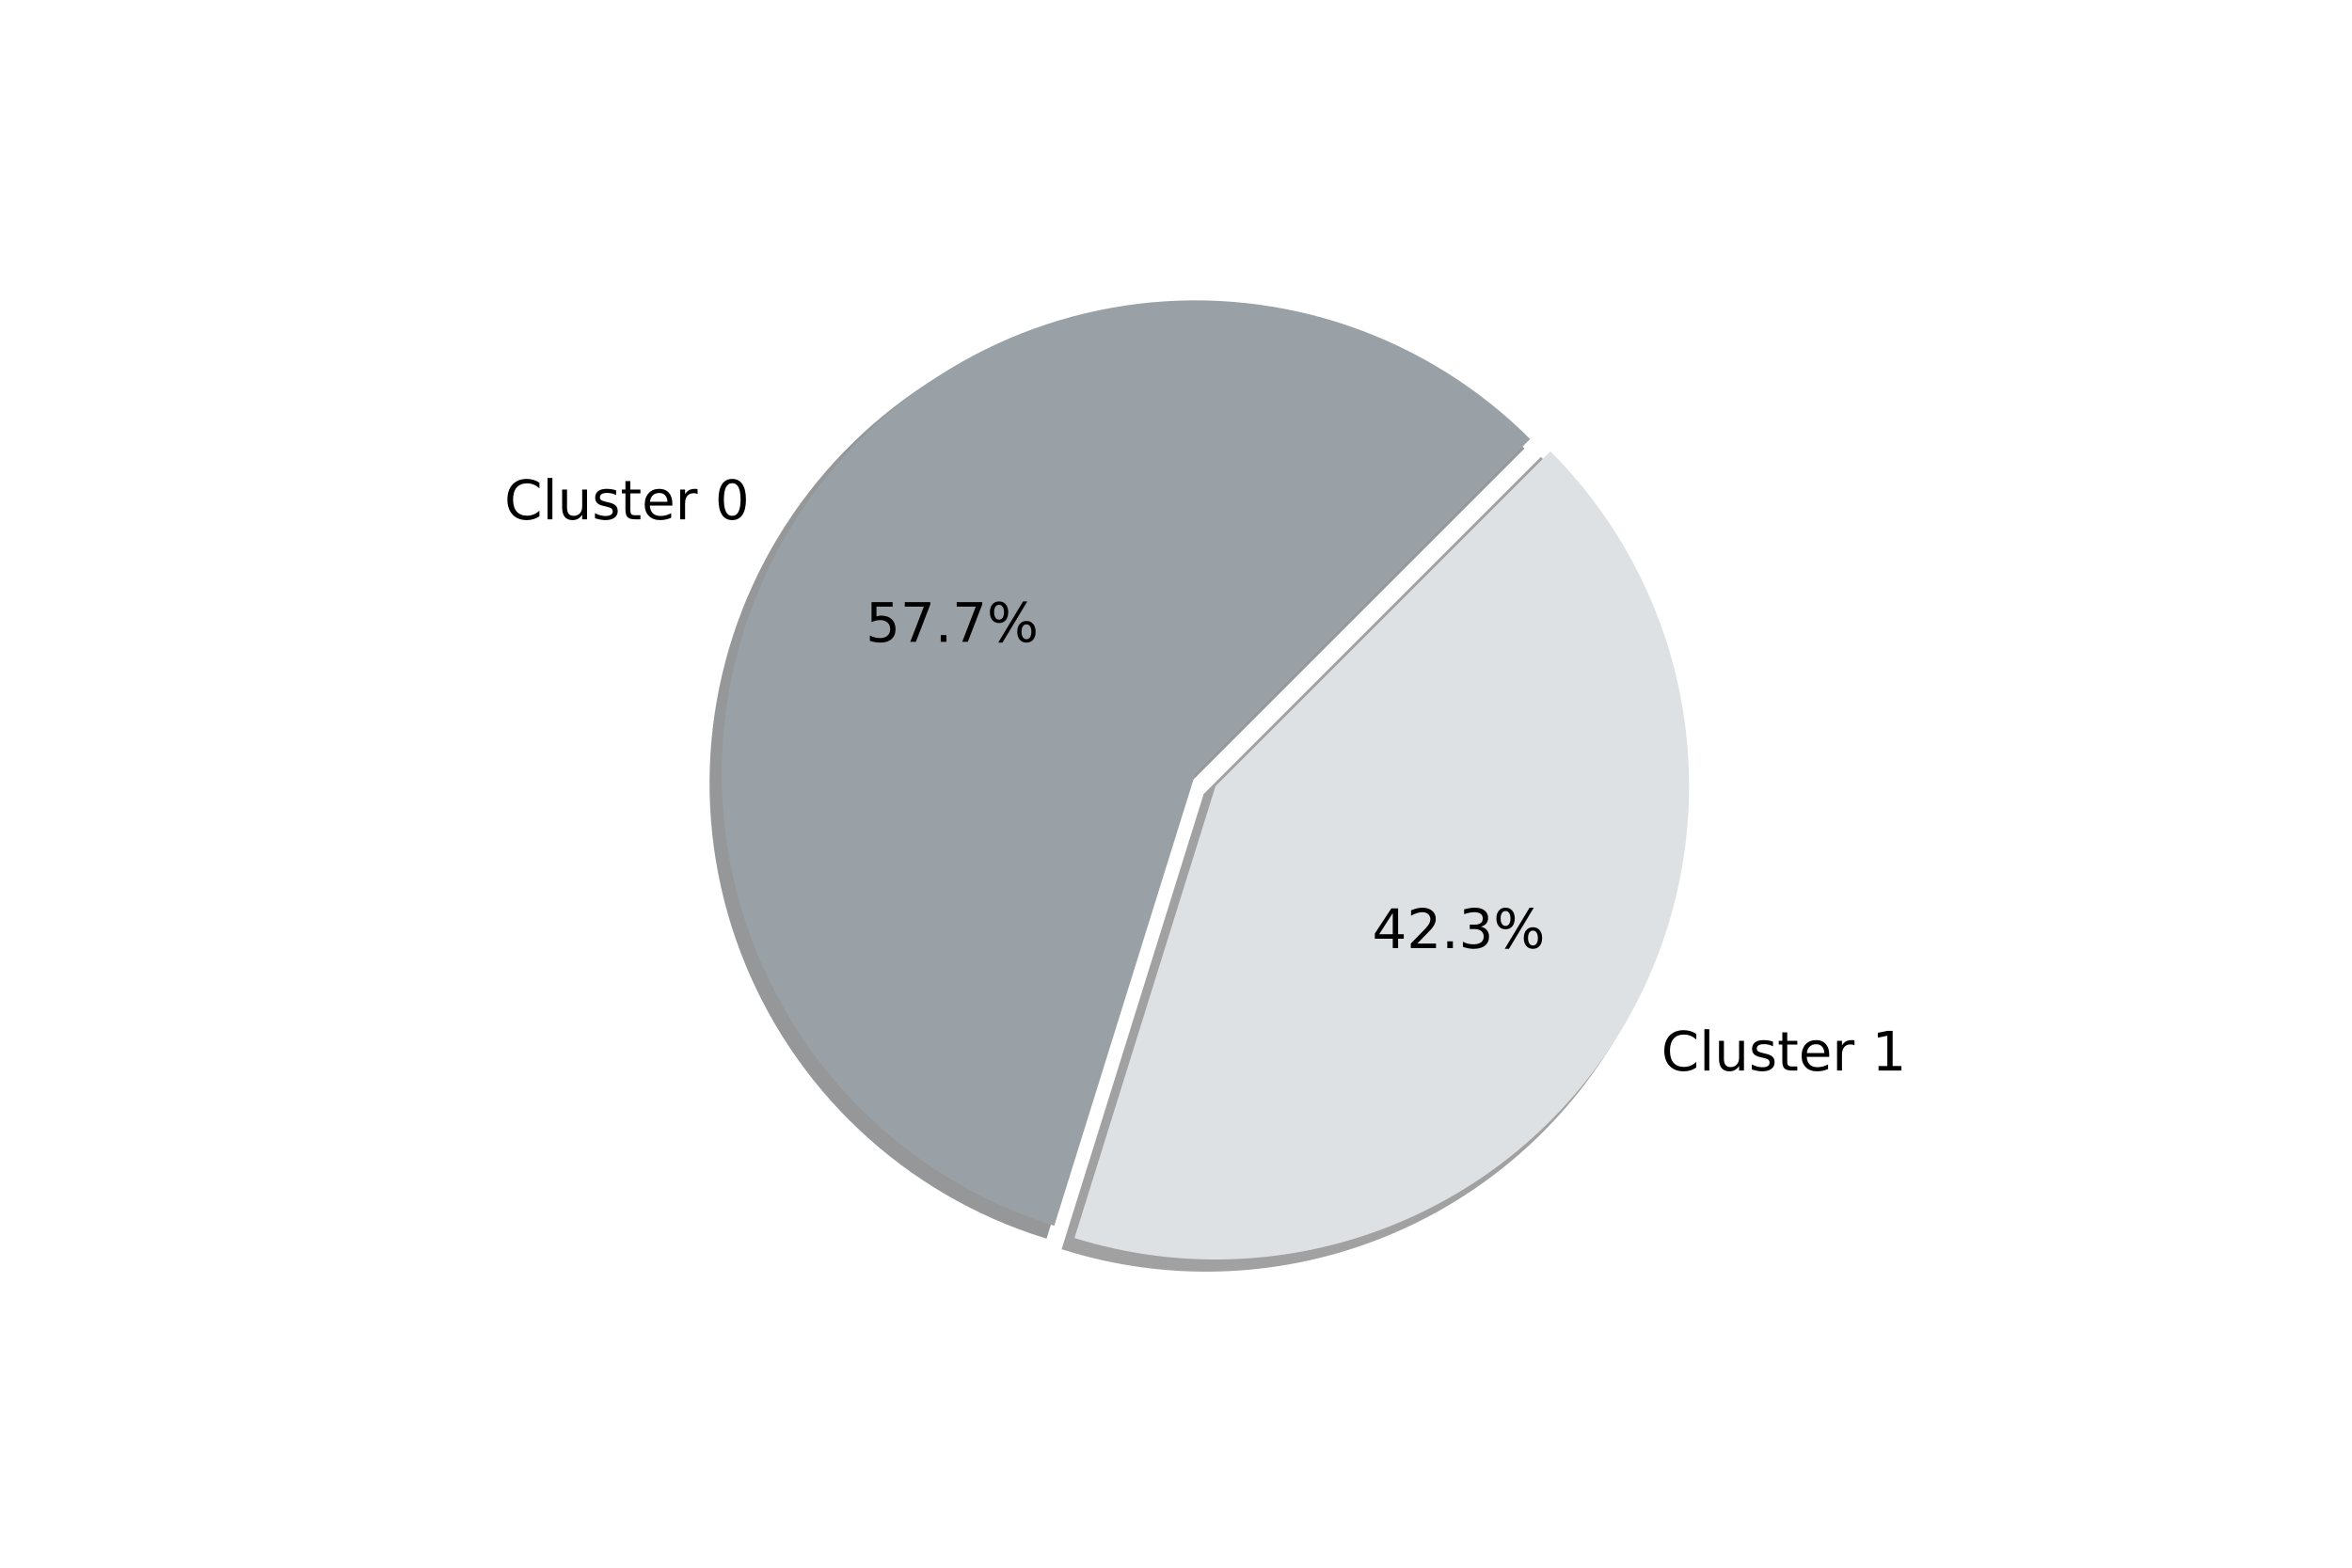
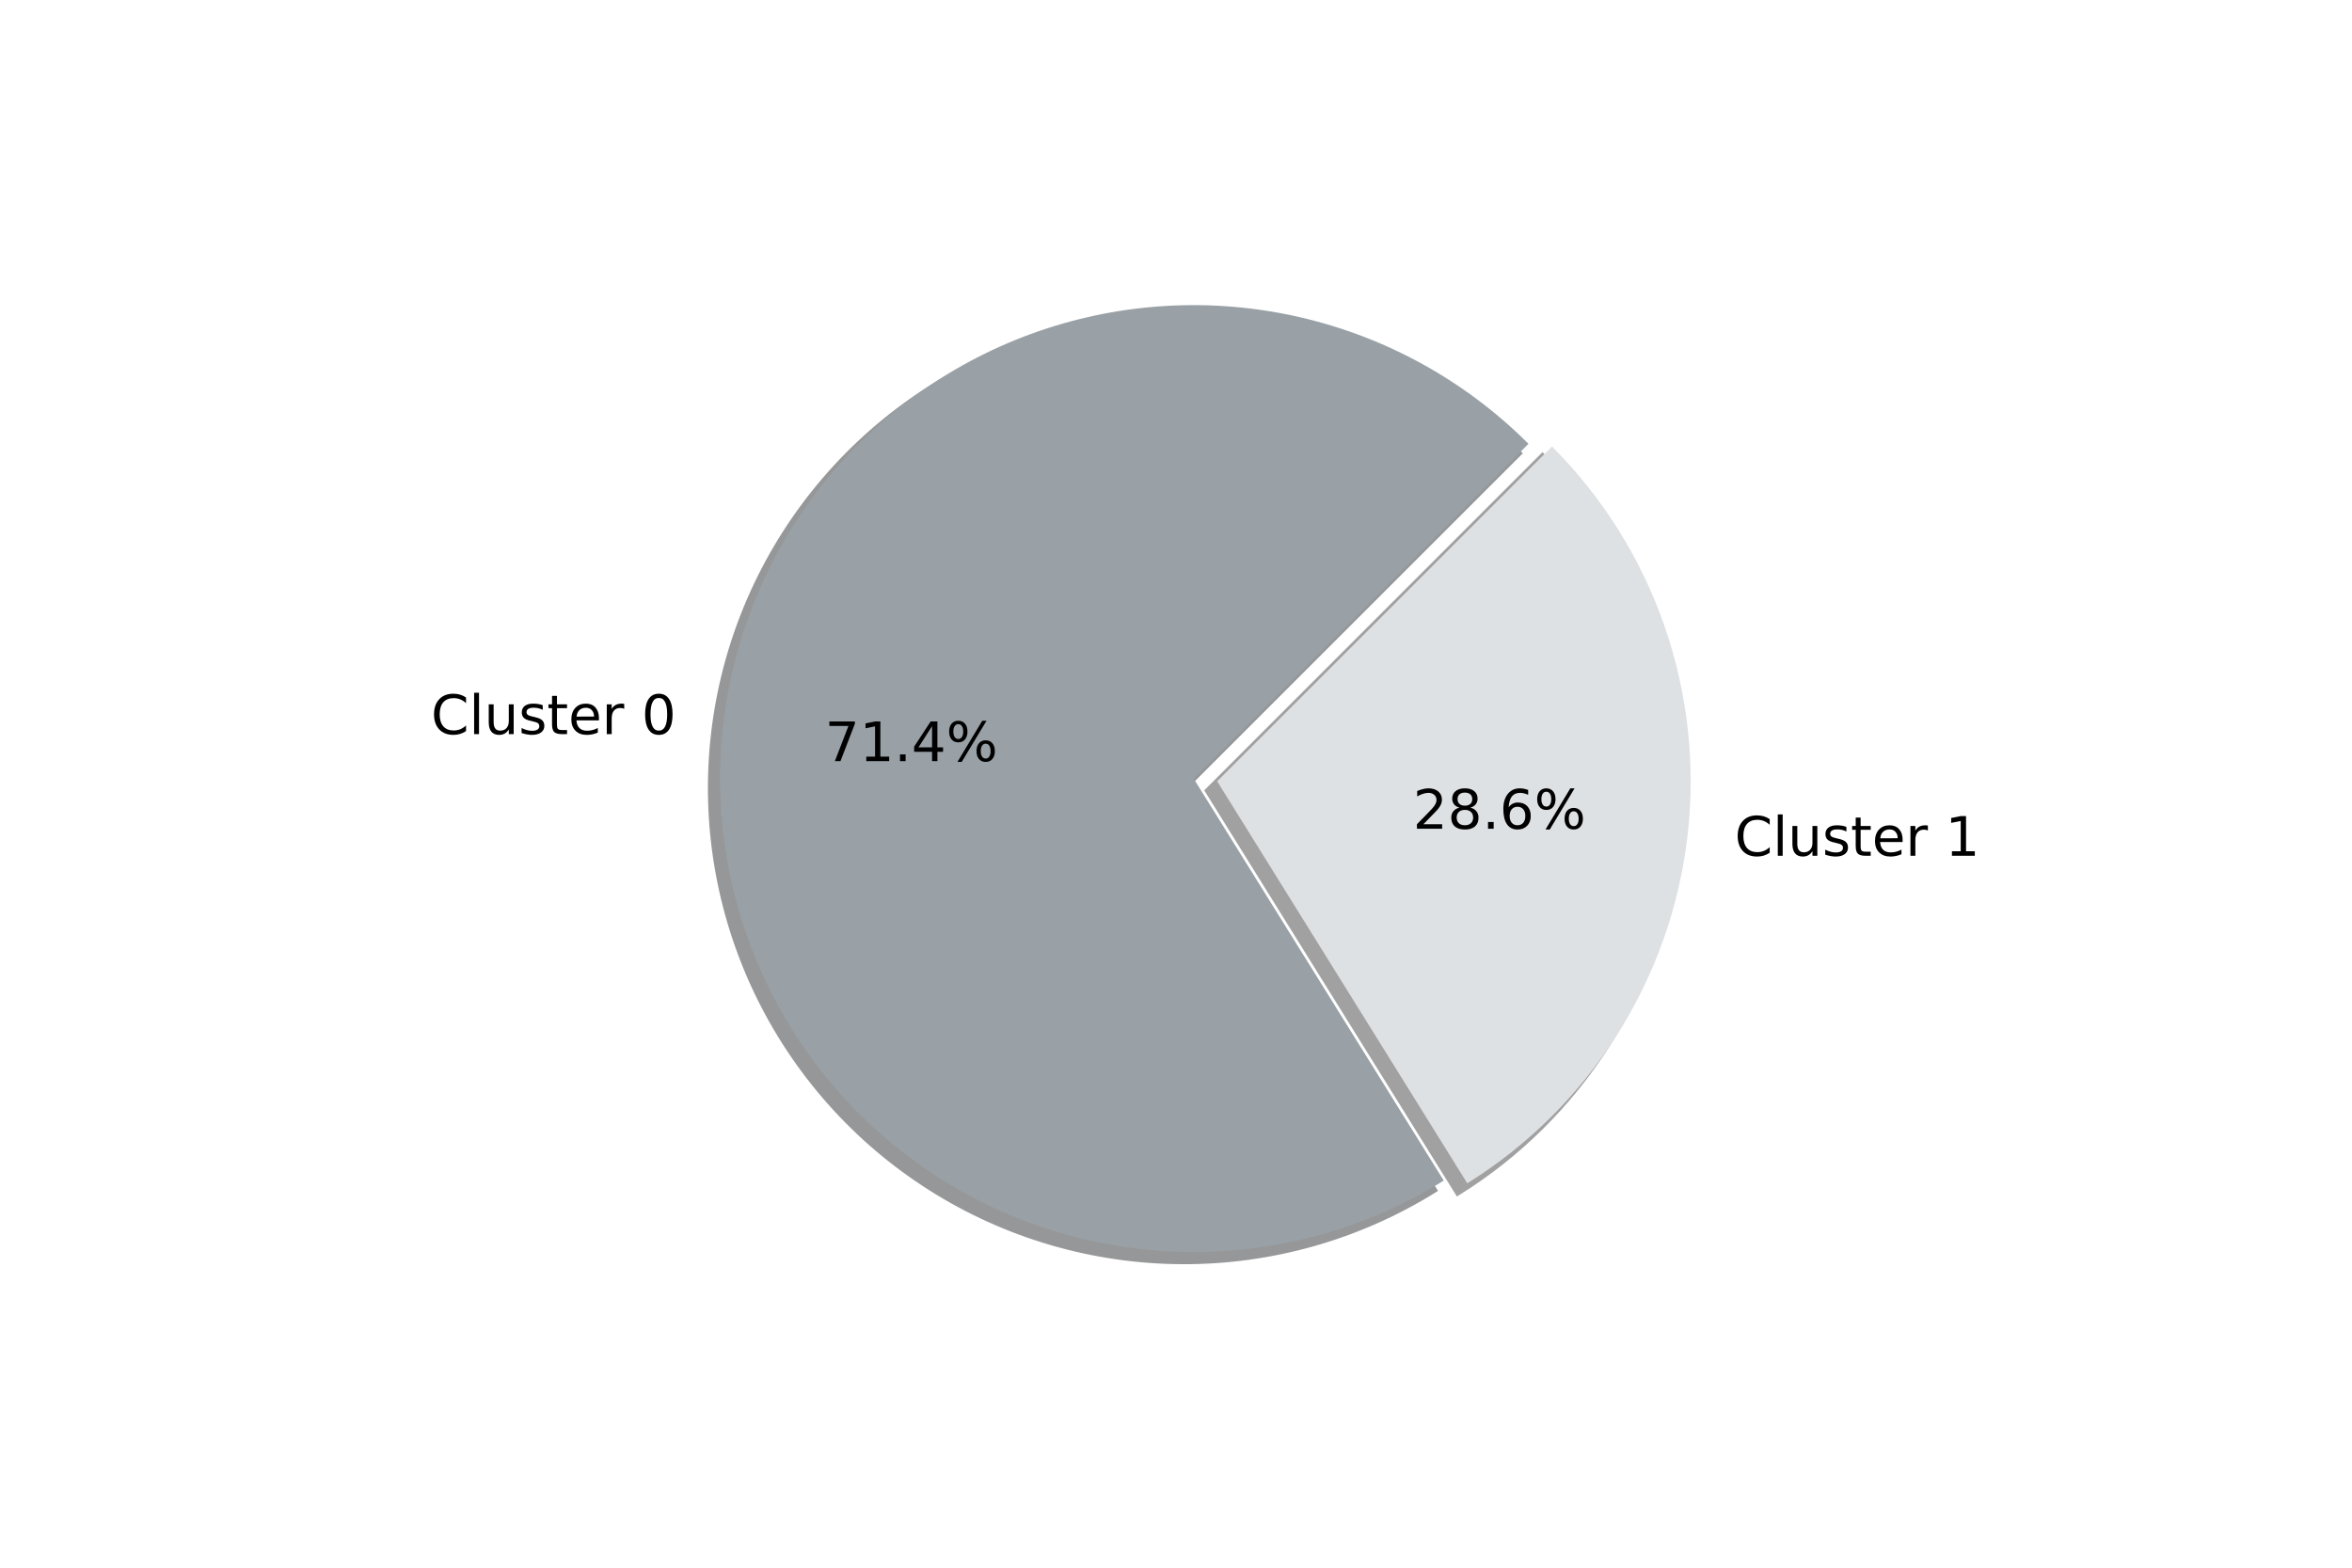
<svg xmlns="http://www.w3.org/2000/svg" xmlns:xlink="http://www.w3.org/1999/xlink" height="288pt" version="1.1" viewBox="0 0 432 288" width="432pt">
  <defs>
    <style type="text/css">*{stroke-linecap:butt;stroke-linejoin:round;}</style>
  </defs>
  <g id="figure_1">
    <g id="patch_1">
      <path d="M 0 288  L 432 288  L 432 0  L 0 0  z " style="fill:none;" />
    </g>
    <g id="axes_1">
      <g id="patch_2">
-         <path d="M 279.301 82.393  C 269.973 73.065 258.645 65.981 246.175 61.677  C 233.705 57.373 220.418 55.963 207.323 57.552  C 194.228 59.141 181.664 63.688 170.585 70.849  C 159.507 78.01 150.201 87.598 143.375 98.886  C 136.548 110.174 132.379 122.868 131.182 136.006  C 129.986 149.143 131.794 162.381 136.468 174.717  C 141.143 187.052 148.564 198.164 158.166 207.208  C 167.769 216.253 179.304 222.995 191.897 226.924  L 217.8 143.894  L 279.301 82.393  z " style="fill:#2e3032;opacity:0.5;stroke:#2e3032;stroke-linejoin:miter;" />
+         <path d="M 279.002 83.27  C 267.438 71.706 252.844 63.635 236.902 59.987  C 220.961 56.339 204.309 57.26 188.867 62.643  C 173.425 68.027 159.81 77.659 149.592 90.427  C 139.374 103.195 132.961 118.59 131.093 134.837  C 129.226 151.084 131.977 167.532 139.031 182.286  C 146.085 197.041 157.159 209.51 170.976 218.258  C 184.793 227.006 200.802 231.682 217.155 231.746  C 233.509 231.811 249.554 227.263 263.44 218.625  L 217.5 144.771  L 279.002 83.27  z " style="fill:#2e3032;opacity:0.5;stroke:#2e3032;stroke-linejoin:miter;" />
      </g>
      <g id="patch_3">
-         <path d="M 195.619 229.174  C 214.181 234.965 234.16 234.367 252.343 227.476  C 270.527 220.585 285.884 207.792 295.946 191.153  C 306.009 174.514 310.206 154.971 307.864 135.668  C 305.522 116.364 296.772 98.393 283.022 84.643  L 221.521 146.145  L 195.619 229.174  z " style="fill:#434444;opacity:0.5;stroke:#434444;stroke-linejoin:miter;" />
+         <path d="M 267.76 219.122  C 278.883 212.203 288.301 202.86 295.308 191.792  C 302.314 180.724 306.731 168.215 308.227 155.202  C 309.724 142.188 308.261 129.004 303.948 116.635  C 299.636 104.266 292.585 93.029 283.322 83.767  L 221.821 145.268  L 267.76 219.122  z " style="fill:#434444;opacity:0.5;stroke:#434444;stroke-linejoin:miter;" />
      </g>
      <g id="patch_4">
-         <path d="M 281.041 80.653  C 271.713 71.326 260.384 64.241 247.915 59.938  C 235.445 55.634 222.158 54.223 209.063 55.812  C 195.967 57.401 183.403 61.949 172.325 69.11  C 161.246 76.271 151.94 85.859 145.114 97.147  C 138.288 108.435 134.118 121.129 132.922 134.266  C 131.725 147.403 133.533 160.642 138.208 172.977  C 142.883 185.312 150.303 196.424 159.906 205.469  C 169.508 214.513 181.044 221.256 193.637 225.184  L 219.539 142.155  L 281.041 80.653  z " style="fill:#99a1a6;" />
+         <path d="M 280.741 81.53  C 269.177 69.967 254.583 61.895 238.642 58.247  C 222.7 54.599 206.049 55.52 190.607 60.904  C 175.165 66.288 161.55 75.919 151.332 88.687  C 141.114 101.456 134.701 116.851 132.833 133.098  C 130.965 149.344 133.717 165.793 140.771 180.547  C 147.824 195.301 158.898 207.771 172.716 216.519  C 186.533 225.266 202.541 229.942 218.895 230.007  C 235.248 230.072 251.293 225.523 265.18 216.885  L 219.24 143.032  L 280.741 81.53  z " style="fill:#99a1a6;" />
      </g>
      <g id="patch_5">
-         <path d="M 197.358 227.435  C 215.921 233.226 235.9 232.628 254.083 225.737  C 272.266 218.846 287.623 206.052 297.686 189.413  C 307.748 172.774 311.946 153.232 309.603 133.928  C 307.261 114.625 298.512 96.654 284.762 82.904  L 223.261 144.405  L 197.358 227.435  z " style="fill:#dee1e3;" />
+         <path d="M 269.5 217.382  C 280.623 210.463 290.04 201.12 297.047 190.052  C 304.054 178.985 308.471 166.476 309.967 153.462  C 311.463 140.449 310 127.264 305.688 114.895  C 301.375 102.526 294.324 91.29 285.061 82.027  L 223.56 143.528  L 269.5 217.382  z " style="fill:#dee1e3;" />
      </g>
      <g id="matplotlib.axis_1" />
      <g id="matplotlib.axis_2" />
      <g id="text_1">
-         <g transform="translate(92.6389 95.40534)scale(0.1 -0.1)">
+         <g transform="translate(79.15952 134.8635)scale(0.1 -0.1)">
          <defs>
            <path d="M 64.406 67.281  L 64.406 56.891  Q 59.422 61.531 53.781 63.812  Q 48.141 66.109 41.797 66.109  Q 29.297 66.109 22.656 58.469  Q 16.016 50.828 16.016 36.375  Q 16.016 21.969 22.656 14.328  Q 29.297 6.688 41.797 6.688  Q 48.141 6.688 53.781 8.984  Q 59.422 11.281 64.406 15.922  L 64.406 5.609  Q 59.234 2.094 53.438 0.328  Q 47.656 -1.422 41.219 -1.422  Q 24.656 -1.422 15.125 8.703  Q 5.609 18.844 5.609 36.375  Q 5.609 53.953 15.125 64.078  Q 24.656 74.219 41.219 74.219  Q 47.75 74.219 53.531 72.484  Q 59.328 70.75 64.406 67.281  z " id="DejaVuSans-67" />
            <path d="M 9.422 75.984  L 18.406 75.984  L 18.406 0  L 9.422 0  z " id="DejaVuSans-108" />
            <path d="M 8.5 21.578  L 8.5 54.688  L 17.484 54.688  L 17.484 21.922  Q 17.484 14.156 20.5 10.266  Q 23.531 6.391 29.594 6.391  Q 36.859 6.391 41.078 11.031  Q 45.312 15.672 45.312 23.688  L 45.312 54.688  L 54.297 54.688  L 54.297 0  L 45.312 0  L 45.312 8.406  Q 42.047 3.422 37.719 1  Q 33.406 -1.422 27.688 -1.422  Q 18.266 -1.422 13.375 4.438  Q 8.5 10.297 8.5 21.578  z M 31.109 56  z " id="DejaVuSans-117" />
            <path d="M 44.281 53.078  L 44.281 44.578  Q 40.484 46.531 36.375 47.5  Q 32.281 48.484 27.875 48.484  Q 21.188 48.484 17.844 46.438  Q 14.5 44.391 14.5 40.281  Q 14.5 37.156 16.891 35.375  Q 19.281 33.594 26.516 31.984  L 29.594 31.297  Q 39.156 29.25 43.188 25.516  Q 47.219 21.781 47.219 15.094  Q 47.219 7.469 41.188 3.016  Q 35.156 -1.422 24.609 -1.422  Q 20.219 -1.422 15.453 -0.562  Q 10.688 0.297 5.422 2  L 5.422 11.281  Q 10.406 8.688 15.234 7.391  Q 20.062 6.109 24.812 6.109  Q 31.156 6.109 34.562 8.281  Q 37.984 10.453 37.984 14.406  Q 37.984 18.062 35.516 20.016  Q 33.062 21.969 24.703 23.781  L 21.578 24.516  Q 13.234 26.266 9.516 29.906  Q 5.812 33.547 5.812 39.891  Q 5.812 47.609 11.281 51.797  Q 16.75 56 26.812 56  Q 31.781 56 36.172 55.266  Q 40.578 54.547 44.281 53.078  z " id="DejaVuSans-115" />
            <path d="M 18.312 70.219  L 18.312 54.688  L 36.812 54.688  L 36.812 47.703  L 18.312 47.703  L 18.312 18.016  Q 18.312 11.328 20.141 9.422  Q 21.969 7.516 27.594 7.516  L 36.812 7.516  L 36.812 0  L 27.594 0  Q 17.188 0 13.234 3.875  Q 9.281 7.766 9.281 18.016  L 9.281 47.703  L 2.688 47.703  L 2.688 54.688  L 9.281 54.688  L 9.281 70.219  z " id="DejaVuSans-116" />
            <path d="M 56.203 29.594  L 56.203 25.203  L 14.891 25.203  Q 15.484 15.922 20.484 11.062  Q 25.484 6.203 34.422 6.203  Q 39.594 6.203 44.453 7.469  Q 49.312 8.734 54.109 11.281  L 54.109 2.781  Q 49.266 0.734 44.188 -0.344  Q 39.109 -1.422 33.891 -1.422  Q 20.797 -1.422 13.156 6.188  Q 5.516 13.812 5.516 26.812  Q 5.516 40.234 12.766 48.109  Q 20.016 56 32.328 56  Q 43.359 56 49.781 48.891  Q 56.203 41.797 56.203 29.594  z M 47.219 32.234  Q 47.125 39.594 43.094 43.984  Q 39.062 48.391 32.422 48.391  Q 24.906 48.391 20.391 44.141  Q 15.875 39.891 15.188 32.172  z " id="DejaVuSans-101" />
            <path d="M 41.109 46.297  Q 39.594 47.172 37.812 47.578  Q 36.031 48 33.891 48  Q 26.266 48 22.188 43.047  Q 18.109 38.094 18.109 28.812  L 18.109 0  L 9.078 0  L 9.078 54.688  L 18.109 54.688  L 18.109 46.188  Q 20.953 51.172 25.484 53.578  Q 30.031 56 36.531 56  Q 37.453 56 38.578 55.875  Q 39.703 55.766 41.062 55.516  z " id="DejaVuSans-114" />
            <path id="DejaVuSans-32" />
            <path d="M 31.781 66.406  Q 24.172 66.406 20.328 58.906  Q 16.5 51.422 16.5 36.375  Q 16.5 21.391 20.328 13.891  Q 24.172 6.391 31.781 6.391  Q 39.453 6.391 43.281 13.891  Q 47.125 21.391 47.125 36.375  Q 47.125 51.422 43.281 58.906  Q 39.453 66.406 31.781 66.406  z M 31.781 74.219  Q 44.047 74.219 50.516 64.516  Q 56.984 54.828 56.984 36.375  Q 56.984 17.969 50.516 8.266  Q 44.047 -1.422 31.781 -1.422  Q 19.531 -1.422 13.062 8.266  Q 6.594 17.969 6.594 36.375  Q 6.594 54.828 13.062 64.516  Q 19.531 74.219 31.781 74.219  z " id="DejaVuSans-48" />
          </defs>
          <use xlink:href="#DejaVuSans-67" />
          <use x="69.824" xlink:href="#DejaVuSans-108" />
          <use x="97.607" xlink:href="#DejaVuSans-117" />
          <use x="160.986" xlink:href="#DejaVuSans-115" />
          <use x="213.086" xlink:href="#DejaVuSans-116" />
          <use x="252.295" xlink:href="#DejaVuSans-101" />
          <use x="313.818" xlink:href="#DejaVuSans-114" />
          <use x="354.932" xlink:href="#DejaVuSans-32" />
          <use x="386.719" xlink:href="#DejaVuSans-48" />
        </g>
      </g>
      <g id="text_2">
-         <g transform="translate(159.0007 117.9094)scale(0.1 -0.1)">
+         <g transform="translate(151.5121 139.8306)scale(0.1 -0.1)">
          <defs>
-             <path d="M 10.797 72.906  L 49.516 72.906  L 49.516 64.594  L 19.828 64.594  L 19.828 46.734  Q 21.969 47.469 24.109 47.828  Q 26.266 48.188 28.422 48.188  Q 40.625 48.188 47.75 41.5  Q 54.891 34.812 54.891 23.391  Q 54.891 11.625 47.562 5.094  Q 40.234 -1.422 26.906 -1.422  Q 22.312 -1.422 17.547 -0.641  Q 12.797 0.141 7.719 1.703  L 7.719 11.625  Q 12.109 9.234 16.797 8.062  Q 21.484 6.891 26.703 6.891  Q 35.156 6.891 40.078 11.328  Q 45.016 15.766 45.016 23.391  Q 45.016 31 40.078 35.438  Q 35.156 39.891 26.703 39.891  Q 22.75 39.891 18.812 39.016  Q 14.891 38.141 10.797 36.281  z " id="DejaVuSans-53" />
            <path d="M 8.203 72.906  L 55.078 72.906  L 55.078 68.703  L 28.609 0  L 18.312 0  L 43.219 64.594  L 8.203 64.594  z " id="DejaVuSans-55" />
+             <path d="M 12.406 8.297  L 28.516 8.297  L 28.516 63.922  L 10.984 60.406  L 10.984 69.391  L 28.422 72.906  L 38.281 72.906  L 38.281 8.297  L 54.391 8.297  L 54.391 0  L 12.406 0  z " id="DejaVuSans-49" />
            <path d="M 10.688 12.406  L 21 12.406  L 21 0  L 10.688 0  z " id="DejaVuSans-46" />
+             <path d="M 37.797 64.312  L 12.891 25.391  L 37.797 25.391  z M 35.203 72.906  L 47.609 72.906  L 47.609 25.391  L 58.016 25.391  L 58.016 17.188  L 47.609 17.188  L 47.609 0  L 37.797 0  L 37.797 17.188  L 4.891 17.188  L 4.891 26.703  z " id="DejaVuSans-52" />
            <path d="M 72.703 32.078  Q 68.453 32.078 66.031 28.469  Q 63.625 24.859 63.625 18.406  Q 63.625 12.062 66.031 8.422  Q 68.453 4.781 72.703 4.781  Q 76.859 4.781 79.266 8.422  Q 81.688 12.062 81.688 18.406  Q 81.688 24.812 79.266 28.438  Q 76.859 32.078 72.703 32.078  z M 72.703 38.281  Q 80.422 38.281 84.953 32.906  Q 89.5 27.547 89.5 18.406  Q 89.5 9.281 84.938 3.922  Q 80.375 -1.422 72.703 -1.422  Q 64.891 -1.422 60.344 3.922  Q 55.812 9.281 55.812 18.406  Q 55.812 27.594 60.375 32.938  Q 64.938 38.281 72.703 38.281  z M 22.312 68.016  Q 18.109 68.016 15.688 64.375  Q 13.281 60.75 13.281 54.391  Q 13.281 47.953 15.672 44.328  Q 18.062 40.719 22.312 40.719  Q 26.562 40.719 28.969 44.328  Q 31.391 47.953 31.391 54.391  Q 31.391 60.688 28.953 64.344  Q 26.516 68.016 22.312 68.016  z M 66.406 74.219  L 74.219 74.219  L 28.609 -1.422  L 20.797 -1.422  z M 22.312 74.219  Q 30.031 74.219 34.609 68.875  Q 39.203 63.531 39.203 54.391  Q 39.203 45.172 34.641 39.844  Q 30.078 34.516 22.312 34.516  Q 14.547 34.516 10.031 39.859  Q 5.516 45.219 5.516 54.391  Q 5.516 63.484 10.047 68.844  Q 14.594 74.219 22.312 74.219  z " id="DejaVuSans-37" />
          </defs>
-           <use xlink:href="#DejaVuSans-53" />
-           <use x="63.623" xlink:href="#DejaVuSans-55" />
+           <use xlink:href="#DejaVuSans-55" />
+           <use x="63.623" xlink:href="#DejaVuSans-49" />
          <use x="127.246" xlink:href="#DejaVuSans-46" />
-           <use x="159.033" xlink:href="#DejaVuSans-55" />
+           <use x="159.033" xlink:href="#DejaVuSans-52" />
          <use x="222.656" xlink:href="#DejaVuSans-37" />
        </g>
      </g>
      <g id="text_3">
-         <g transform="translate(305.1283 196.6734)scale(0.1 -0.1)">
-           <defs>
-             <path d="M 12.406 8.297  L 28.516 8.297  L 28.516 63.922  L 10.984 60.406  L 10.984 69.391  L 28.422 72.906  L 38.281 72.906  L 38.281 8.297  L 54.391 8.297  L 54.391 0  L 12.406 0  z " id="DejaVuSans-49" />
-           </defs>
+         <g transform="translate(318.6077 157.2152)scale(0.1 -0.1)">
          <use xlink:href="#DejaVuSans-67" />
          <use x="69.824" xlink:href="#DejaVuSans-108" />
          <use x="97.607" xlink:href="#DejaVuSans-117" />
          <use x="160.986" xlink:href="#DejaVuSans-115" />
          <use x="213.086" xlink:href="#DejaVuSans-116" />
          <use x="252.295" xlink:href="#DejaVuSans-101" />
          <use x="313.818" xlink:href="#DejaVuSans-114" />
          <use x="354.932" xlink:href="#DejaVuSans-32" />
          <use x="386.719" xlink:href="#DejaVuSans-49" />
        </g>
      </g>
      <g id="text_4">
-         <g transform="translate(252.0321 174.1694)scale(0.1 -0.1)">
+         <g transform="translate(259.5207 152.2482)scale(0.1 -0.1)">
          <defs>
-             <path d="M 37.797 64.312  L 12.891 25.391  L 37.797 25.391  z M 35.203 72.906  L 47.609 72.906  L 47.609 25.391  L 58.016 25.391  L 58.016 17.188  L 47.609 17.188  L 47.609 0  L 37.797 0  L 37.797 17.188  L 4.891 17.188  L 4.891 26.703  z " id="DejaVuSans-52" />
            <path d="M 19.188 8.297  L 53.609 8.297  L 53.609 0  L 7.328 0  L 7.328 8.297  Q 12.938 14.109 22.625 23.891  Q 32.328 33.688 34.812 36.531  Q 39.547 41.844 41.422 45.531  Q 43.312 49.219 43.312 52.781  Q 43.312 58.594 39.234 62.25  Q 35.156 65.922 28.609 65.922  Q 23.969 65.922 18.812 64.312  Q 13.672 62.703 7.812 59.422  L 7.812 69.391  Q 13.766 71.781 18.938 73  Q 24.125 74.219 28.422 74.219  Q 39.75 74.219 46.484 68.547  Q 53.219 62.891 53.219 53.422  Q 53.219 48.922 51.531 44.891  Q 49.859 40.875 45.406 35.406  Q 44.188 33.984 37.641 27.219  Q 31.109 20.453 19.188 8.297  z " id="DejaVuSans-50" />
-             <path d="M 40.578 39.312  Q 47.656 37.797 51.625 33  Q 55.609 28.219 55.609 21.188  Q 55.609 10.406 48.188 4.484  Q 40.766 -1.422 27.094 -1.422  Q 22.516 -1.422 17.656 -0.516  Q 12.797 0.391 7.625 2.203  L 7.625 11.719  Q 11.719 9.328 16.594 8.109  Q 21.484 6.891 26.812 6.891  Q 36.078 6.891 40.938 10.547  Q 45.797 14.203 45.797 21.188  Q 45.797 27.641 41.281 31.266  Q 36.766 34.906 28.719 34.906  L 20.219 34.906  L 20.219 43.016  L 29.109 43.016  Q 36.375 43.016 40.234 45.922  Q 44.094 48.828 44.094 54.297  Q 44.094 59.906 40.109 62.906  Q 36.141 65.922 28.719 65.922  Q 24.656 65.922 20.016 65.031  Q 15.375 64.156 9.812 62.312  L 9.812 71.094  Q 15.438 72.656 20.344 73.438  Q 25.25 74.219 29.594 74.219  Q 40.828 74.219 47.359 69.109  Q 53.906 64.016 53.906 55.328  Q 53.906 49.266 50.438 45.094  Q 46.969 40.922 40.578 39.312  z " id="DejaVuSans-51" />
+             <path d="M 31.781 34.625  Q 24.75 34.625 20.719 30.859  Q 16.703 27.094 16.703 20.516  Q 16.703 13.922 20.719 10.156  Q 24.75 6.391 31.781 6.391  Q 38.812 6.391 42.859 10.172  Q 46.922 13.969 46.922 20.516  Q 46.922 27.094 42.891 30.859  Q 38.875 34.625 31.781 34.625  z M 21.922 38.812  Q 15.578 40.375 12.031 44.719  Q 8.5 49.078 8.5 55.328  Q 8.5 64.062 14.719 69.141  Q 20.953 74.219 31.781 74.219  Q 42.672 74.219 48.875 69.141  Q 55.078 64.062 55.078 55.328  Q 55.078 49.078 51.531 44.719  Q 48 40.375 41.703 38.812  Q 48.828 37.156 52.797 32.312  Q 56.781 27.484 56.781 20.516  Q 56.781 9.906 50.312 4.234  Q 43.844 -1.422 31.781 -1.422  Q 19.734 -1.422 13.25 4.234  Q 6.781 9.906 6.781 20.516  Q 6.781 27.484 10.781 32.312  Q 14.797 37.156 21.922 38.812  z M 18.312 54.391  Q 18.312 48.734 21.844 45.562  Q 25.391 42.391 31.781 42.391  Q 38.141 42.391 41.719 45.562  Q 45.312 48.734 45.312 54.391  Q 45.312 60.062 41.719 63.234  Q 38.141 66.406 31.781 66.406  Q 25.391 66.406 21.844 63.234  Q 18.312 60.062 18.312 54.391  z " id="DejaVuSans-56" />
+             <path d="M 33.016 40.375  Q 26.375 40.375 22.484 35.828  Q 18.609 31.297 18.609 23.391  Q 18.609 15.531 22.484 10.953  Q 26.375 6.391 33.016 6.391  Q 39.656 6.391 43.531 10.953  Q 47.406 15.531 47.406 23.391  Q 47.406 31.297 43.531 35.828  Q 39.656 40.375 33.016 40.375  z M 52.594 71.297  L 52.594 62.312  Q 48.875 64.062 45.094 64.984  Q 41.312 65.922 37.594 65.922  Q 27.828 65.922 22.672 59.328  Q 17.531 52.734 16.797 39.406  Q 19.672 43.656 24.016 45.922  Q 28.375 48.188 33.594 48.188  Q 44.578 48.188 50.953 41.516  Q 57.328 34.859 57.328 23.391  Q 57.328 12.156 50.688 5.359  Q 44.047 -1.422 33.016 -1.422  Q 20.359 -1.422 13.672 8.266  Q 6.984 17.969 6.984 36.375  Q 6.984 53.656 15.188 63.938  Q 23.391 74.219 37.203 74.219  Q 40.922 74.219 44.703 73.484  Q 48.484 72.75 52.594 71.297  z " id="DejaVuSans-54" />
          </defs>
-           <use xlink:href="#DejaVuSans-52" />
-           <use x="63.623" xlink:href="#DejaVuSans-50" />
+           <use xlink:href="#DejaVuSans-50" />
+           <use x="63.623" xlink:href="#DejaVuSans-56" />
          <use x="127.246" xlink:href="#DejaVuSans-46" />
-           <use x="159.033" xlink:href="#DejaVuSans-51" />
+           <use x="159.033" xlink:href="#DejaVuSans-54" />
          <use x="222.656" xlink:href="#DejaVuSans-37" />
        </g>
      </g>
    </g>
  </g>
</svg>
